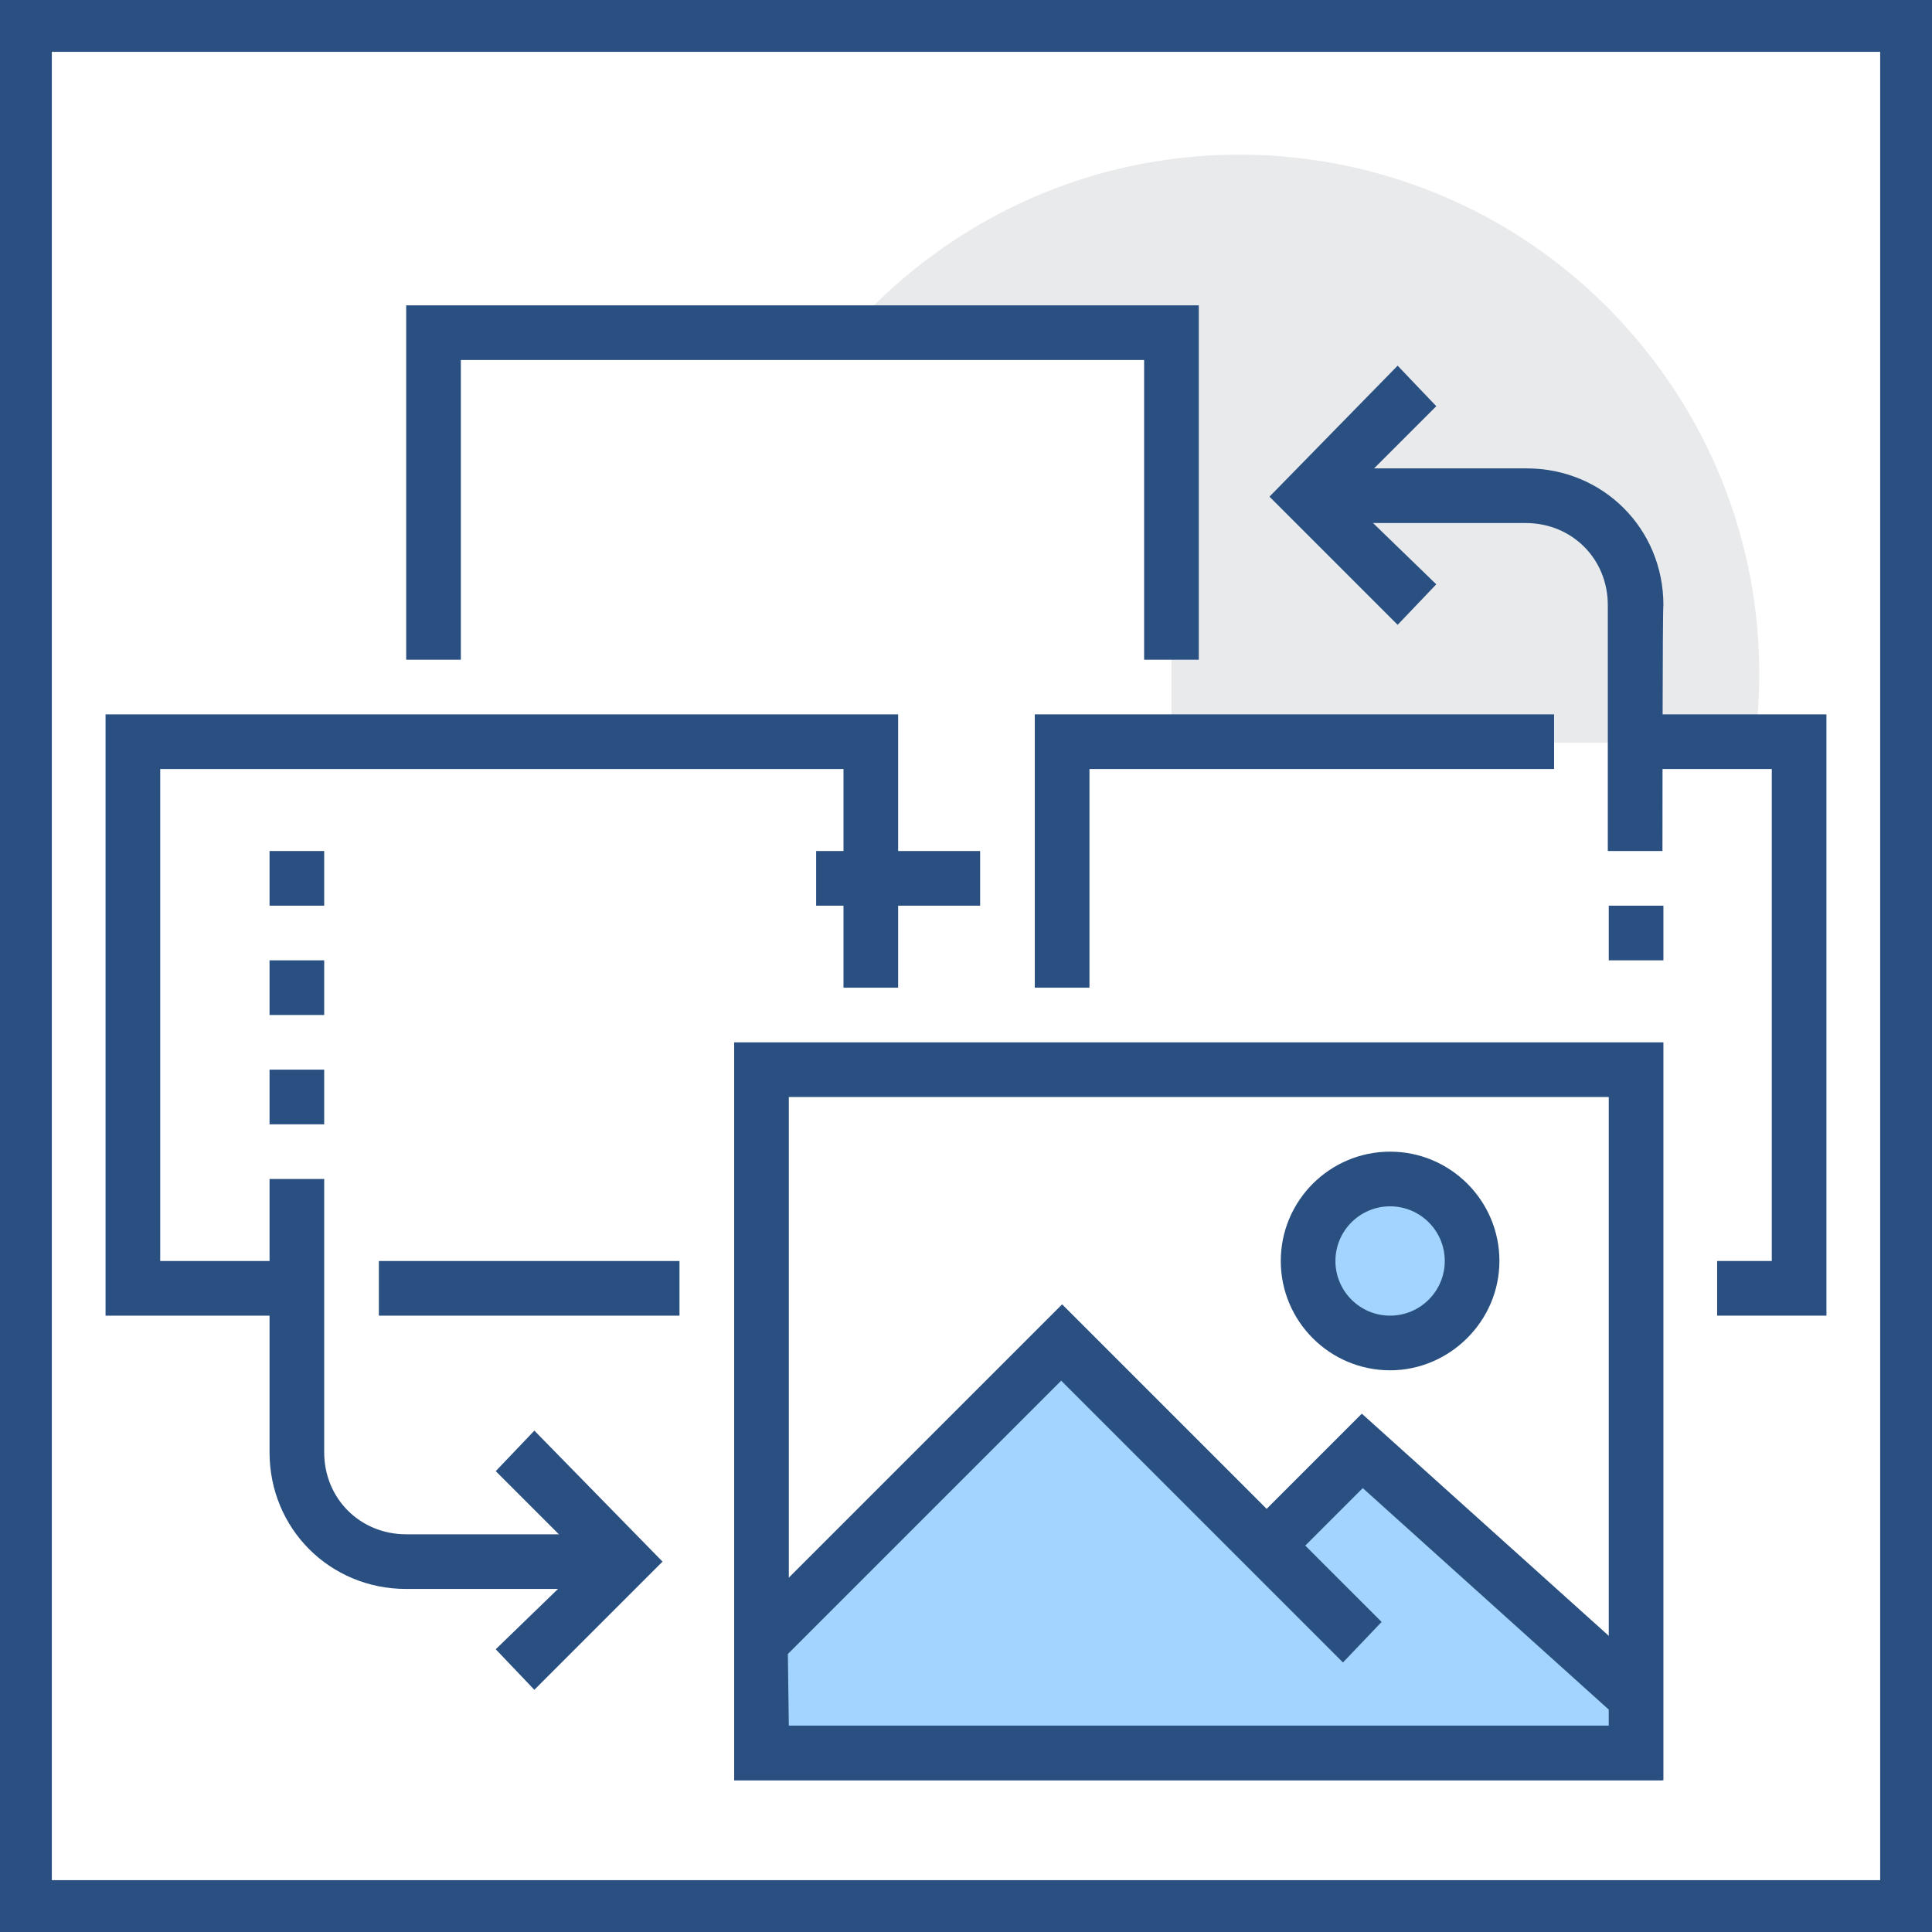
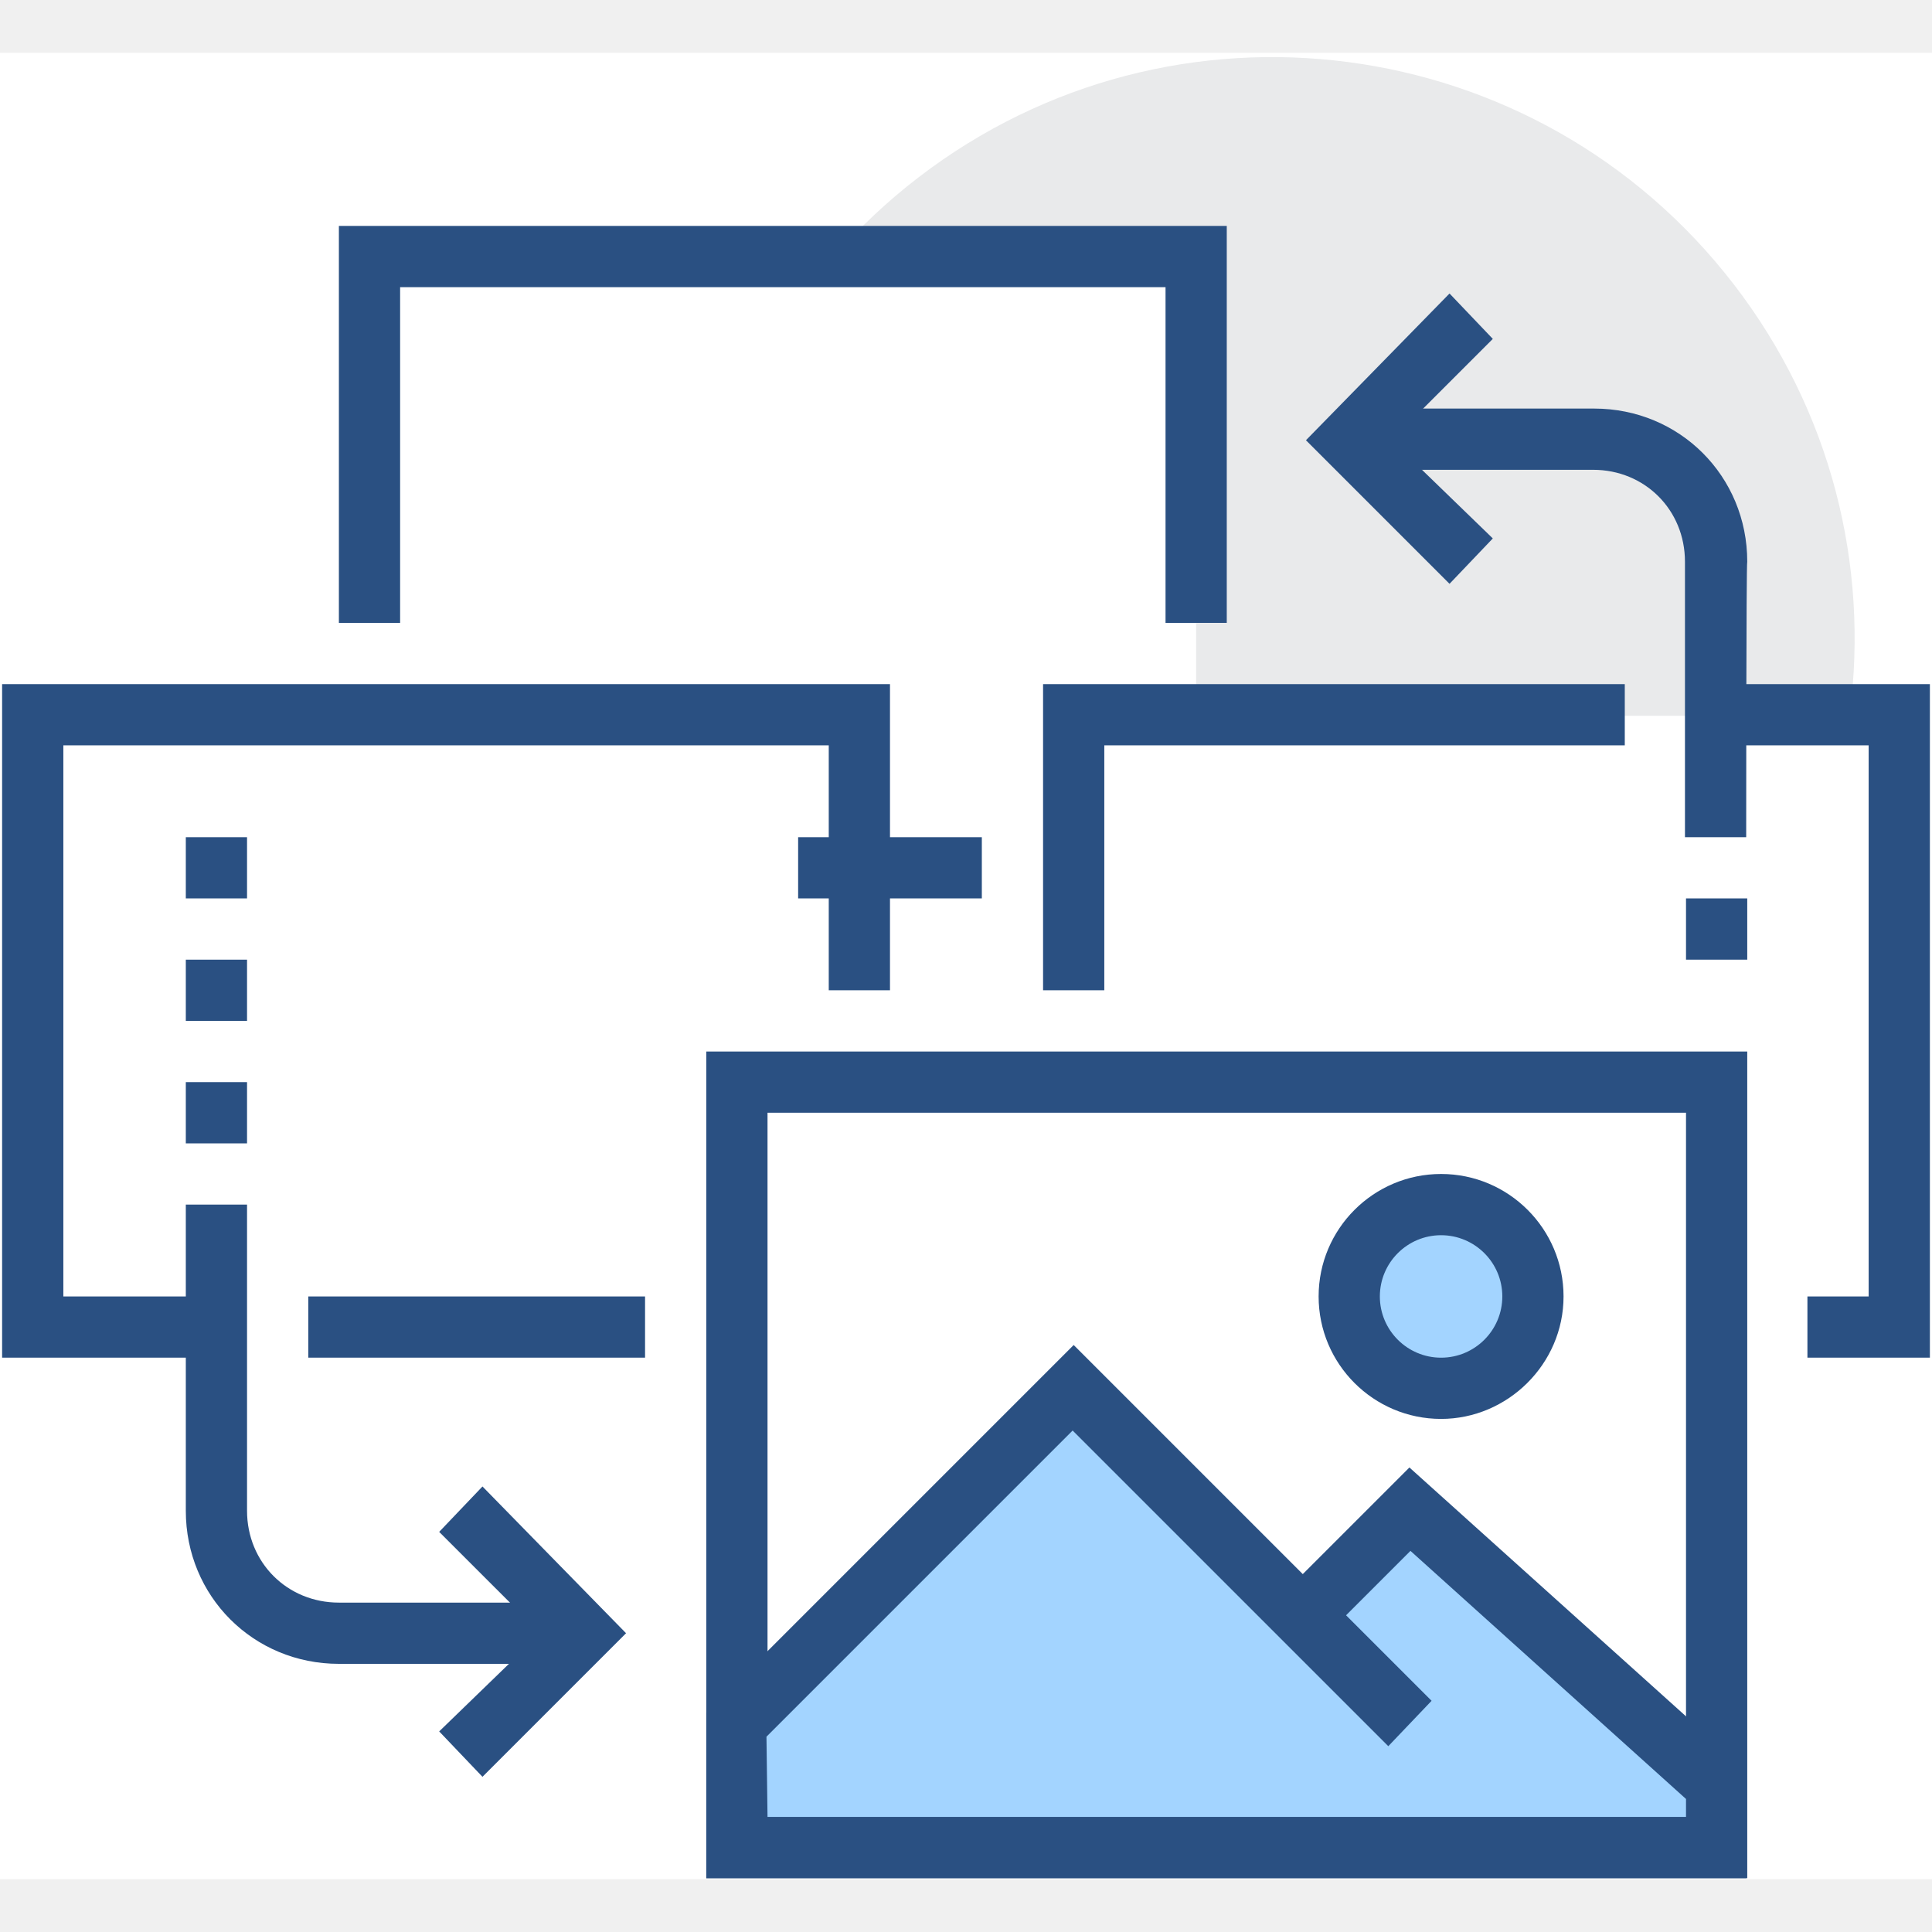
- <svg xmlns="http://www.w3.org/2000/svg" version="1.1" x="0px" y="0px" viewBox="0 0 205 205" style="enable-background:new 0 0 205 205;" xml:space="preserve">
+ <svg xmlns="http://www.w3.org/2000/svg" version="1.1" id="图层_1" x="0px" y="0px" viewBox="0 0 183 183" style="enable-background:new 0 0 183 183;" xml:space="preserve">
  <style type="text/css">
- 	.st0{fill:#FFFFFF;stroke:#2A5082;stroke-width:6;stroke-miterlimit:10;}
+ 	.st0{fill:#FFFFFF;}
	.st1{fill:#E9EAEB;}
- 	.st2{fill:#FFFFFF;}
- 	.st3{fill:#2A5082;}
- 	.st4{fill:#A3D4FF;}
+ 	.st2{fill:#2A5082;}
+ 	.st3{fill:#A3D4FF;}
</style>
-   <g id="图层_2">
-     <rect x="2.5" y="2.5" class="st0" width="200" height="200" />
+   <g id="图层_2_00000082344594715125391720000015582208840670232254_">
+     <rect y="5" class="st0" width="183" height="173" />
  </g>
-   <g id="图层_1">
-     <path class="st1" d="M88,105.1c18.6,24.1,53.1,28.6,77.2,10s28.6-53.1,10-77.2S122.1,9.3,98,27.8S69.4,81,88,105.1z" />
-     <path class="st2" d="M124.3,78.7V35.3H46v43.5H14.1v58h176.8v-58H124.3z" />
-     <path class="st3" d="M127.2,70h-5.8V38.2H48.9V70h-5.8V32.4h84.1L127.2,70z M86.6,90.3H104v5.8H86.6V90.3z M193.8,139.6h-11.6v-5.8   h5.8V81.6h-14.5v-5.8h20.3V139.6z M115.6,104.8h-5.8v-29h55.1v5.8h-49.3V104.8z" />
-     <path class="st3" d="M176.4,90.3h-5.8V64.2c0-4.9-3.8-8.7-8.7-8.7h-23.2v-5.8H162c8.1,0,14.5,6.4,14.5,14.5   C176.4,64.2,176.4,90.3,176.4,90.3z" />
-     <path class="st3" d="M148.3,66.3l-13.6-13.6l13.6-13.9l4.1,4.3l-9.6,9.6l9.6,9.3L148.3,66.3z M31.5,139.6H11.2V75.8h84.1v29h-5.8   V81.6H17v52.2h14.5L31.5,139.6z" />
-     <path class="st3" d="M40.2,133.8h31.9v5.8H40.2V133.8z M176.4,188.9H77.9v-78.3h98.6V188.9z M83.7,183.1h87v-66.7h-87   C83.7,116.4,83.7,183.1,83.7,183.1z" />
-     <path class="st4" d="M138.8,133.8c0,4.8,3.9,8.7,8.7,8.7s8.7-3.9,8.7-8.7c0,0,0,0,0,0c0-4.8-3.9-8.7-8.7-8.7S138.8,129,138.8,133.8   C138.8,133.8,138.8,133.8,138.8,133.8z" />
-     <path class="st3" d="M147.5,145.4c-6.4,0-11.6-5.2-11.6-11.6c0-6.4,5.2-11.6,11.6-11.6s11.6,5.2,11.6,11.6   C159.1,140.2,153.8,145.4,147.5,145.4z M147.5,128c-3.2,0-5.8,2.6-5.8,5.8c0,3.2,2.6,5.8,5.8,5.8c3.2,0,5.8-2.6,5.8-5.8   C153.3,130.6,150.7,128,147.5,128z" />
-     <path class="st4" d="M144.6,154.1l-10.1,10.1l-21.7-21.7l-31.9,31.9V186h92.8v-5.8L144.6,154.1z" />
-     <path class="st3" d="M176.4,188.9H77.9v-15.7l34.8-34.8l21.7,21.7l10.1-10.1l31.9,28.7V188.9L176.4,188.9z M83.7,183.1h87v-1.7   l-26.1-23.5l-6.1,6.1l8.1,8.1l-4.1,4.3l-29.9-29.9l-29,29L83.7,183.1L83.7,183.1z M170.7,96.1h5.8v5.8h-5.8V96.1z M66.3,168.6H43.1   c-8.1,0-14.5-6.4-14.5-14.5v-29h5.8v29c0,4.9,3.8,8.7,8.7,8.7h23.2V168.6z" />
-     <path class="st3" d="M56.7,179.3l-4.1-4.3l9.6-9.3l-9.6-9.6l4.1-4.3l13.6,13.9L56.7,179.3z M28.6,113.5h5.8v5.8h-5.8V113.5z    M28.6,101.9h5.8v5.8h-5.8V101.9z M28.6,90.3h5.8v5.8h-5.8V90.3z" />
+   <g id="图层_1_00000142166098925605566770000007562420040021630902_">
+     <path class="st1" d="M77,94.1c18.6,24.1,53.1,28.6,77.2,10s28.6-53.1,10-77.2S111.1-1.7,87,16.8S58.4,70,77,94.1z" />
+     <path class="st0" d="M113.3,67.7V24.3H35v43.5H3.1v58h176.8v-58h-66.6V67.7z" />
+     <path class="st2" d="M116.2,59h-5.8V27.2H37.9V59h-5.8V21.4h84.1V59z M75.6,79.3H93v5.8H75.6V79.3z M182.8,128.6h-11.6v-5.8h5.8   V70.6h-14.5v-5.8h20.3V128.6z M104.6,93.8h-5.8v-29h55.1v5.8h-49.3C104.6,70.6,104.6,93.8,104.6,93.8z" />
+     <path class="st2" d="M165.4,79.3h-5.8V53.2c0-4.9-3.8-8.7-8.7-8.7h-23.2v-5.8H151c8.1,0,14.5,6.4,14.5,14.5   C165.4,53.2,165.4,79.3,165.4,79.3z" />
+     <path class="st2" d="M137.3,55.3l-13.6-13.6l13.6-13.9l4.1,4.3l-9.6,9.6l9.6,9.3L137.3,55.3z M20.5,128.6H0.2V64.8h84.1v29h-5.8   V70.6H6v52.2h14.5V128.6z" />
+     <path class="st2" d="M29.2,122.8h31.9v5.8H29.2V122.8z M165.4,177.9H66.9V99.6h98.6v78.3H165.4z M72.7,172.1h87v-66.7h-87   C72.7,105.4,72.7,172.1,72.7,172.1z" />
+     <path class="st3" d="M127.8,122.8c0,4.8,3.9,8.7,8.7,8.7s8.7-3.9,8.7-8.7l0,0c0-4.8-3.9-8.7-8.7-8.7S127.8,118,127.8,122.8   L127.8,122.8z" />
+     <path class="st2" d="M136.5,134.4c-6.4,0-11.6-5.2-11.6-11.6c0-6.4,5.2-11.6,11.6-11.6s11.6,5.2,11.6,11.6   C148.1,129.2,142.8,134.4,136.5,134.4z M136.5,117c-3.2,0-5.8,2.6-5.8,5.8s2.6,5.8,5.8,5.8s5.8-2.6,5.8-5.8S139.7,117,136.5,117z" />
+     <path class="st3" d="M133.6,143.1l-10.1,10.1l-21.7-21.7l-31.9,31.9V175h92.8v-5.8L133.6,143.1z" />
+     <path class="st2" d="M165.4,177.9H66.9v-15.7l34.8-34.8l21.7,21.7l10.1-10.1l31.9,28.7V177.9L165.4,177.9z M72.7,172.1h87v-1.7   l-26.1-23.5l-6.1,6.1l8.1,8.1l-4.1,4.3l-29.9-29.9l-29,29L72.7,172.1L72.7,172.1z M159.7,85.1h5.8v5.8h-5.8V85.1z M55.3,157.6H32.1   c-8.1,0-14.5-6.4-14.5-14.5v-29h5.8v29c0,4.9,3.8,8.7,8.7,8.7h23.2V157.6z" />
+     <path class="st2" d="M45.7,168.3l-4.1-4.3l9.6-9.3l-9.6-9.6l4.1-4.3l13.6,13.9L45.7,168.3z M17.6,102.5h5.8v5.8h-5.8   C17.6,108.3,17.6,102.5,17.6,102.5z M17.6,90.9h5.8v5.8h-5.8C17.6,96.7,17.6,90.9,17.6,90.9z M17.6,79.3h5.8v5.8h-5.8   C17.6,85.1,17.6,79.3,17.6,79.3z" />
  </g>
</svg>
